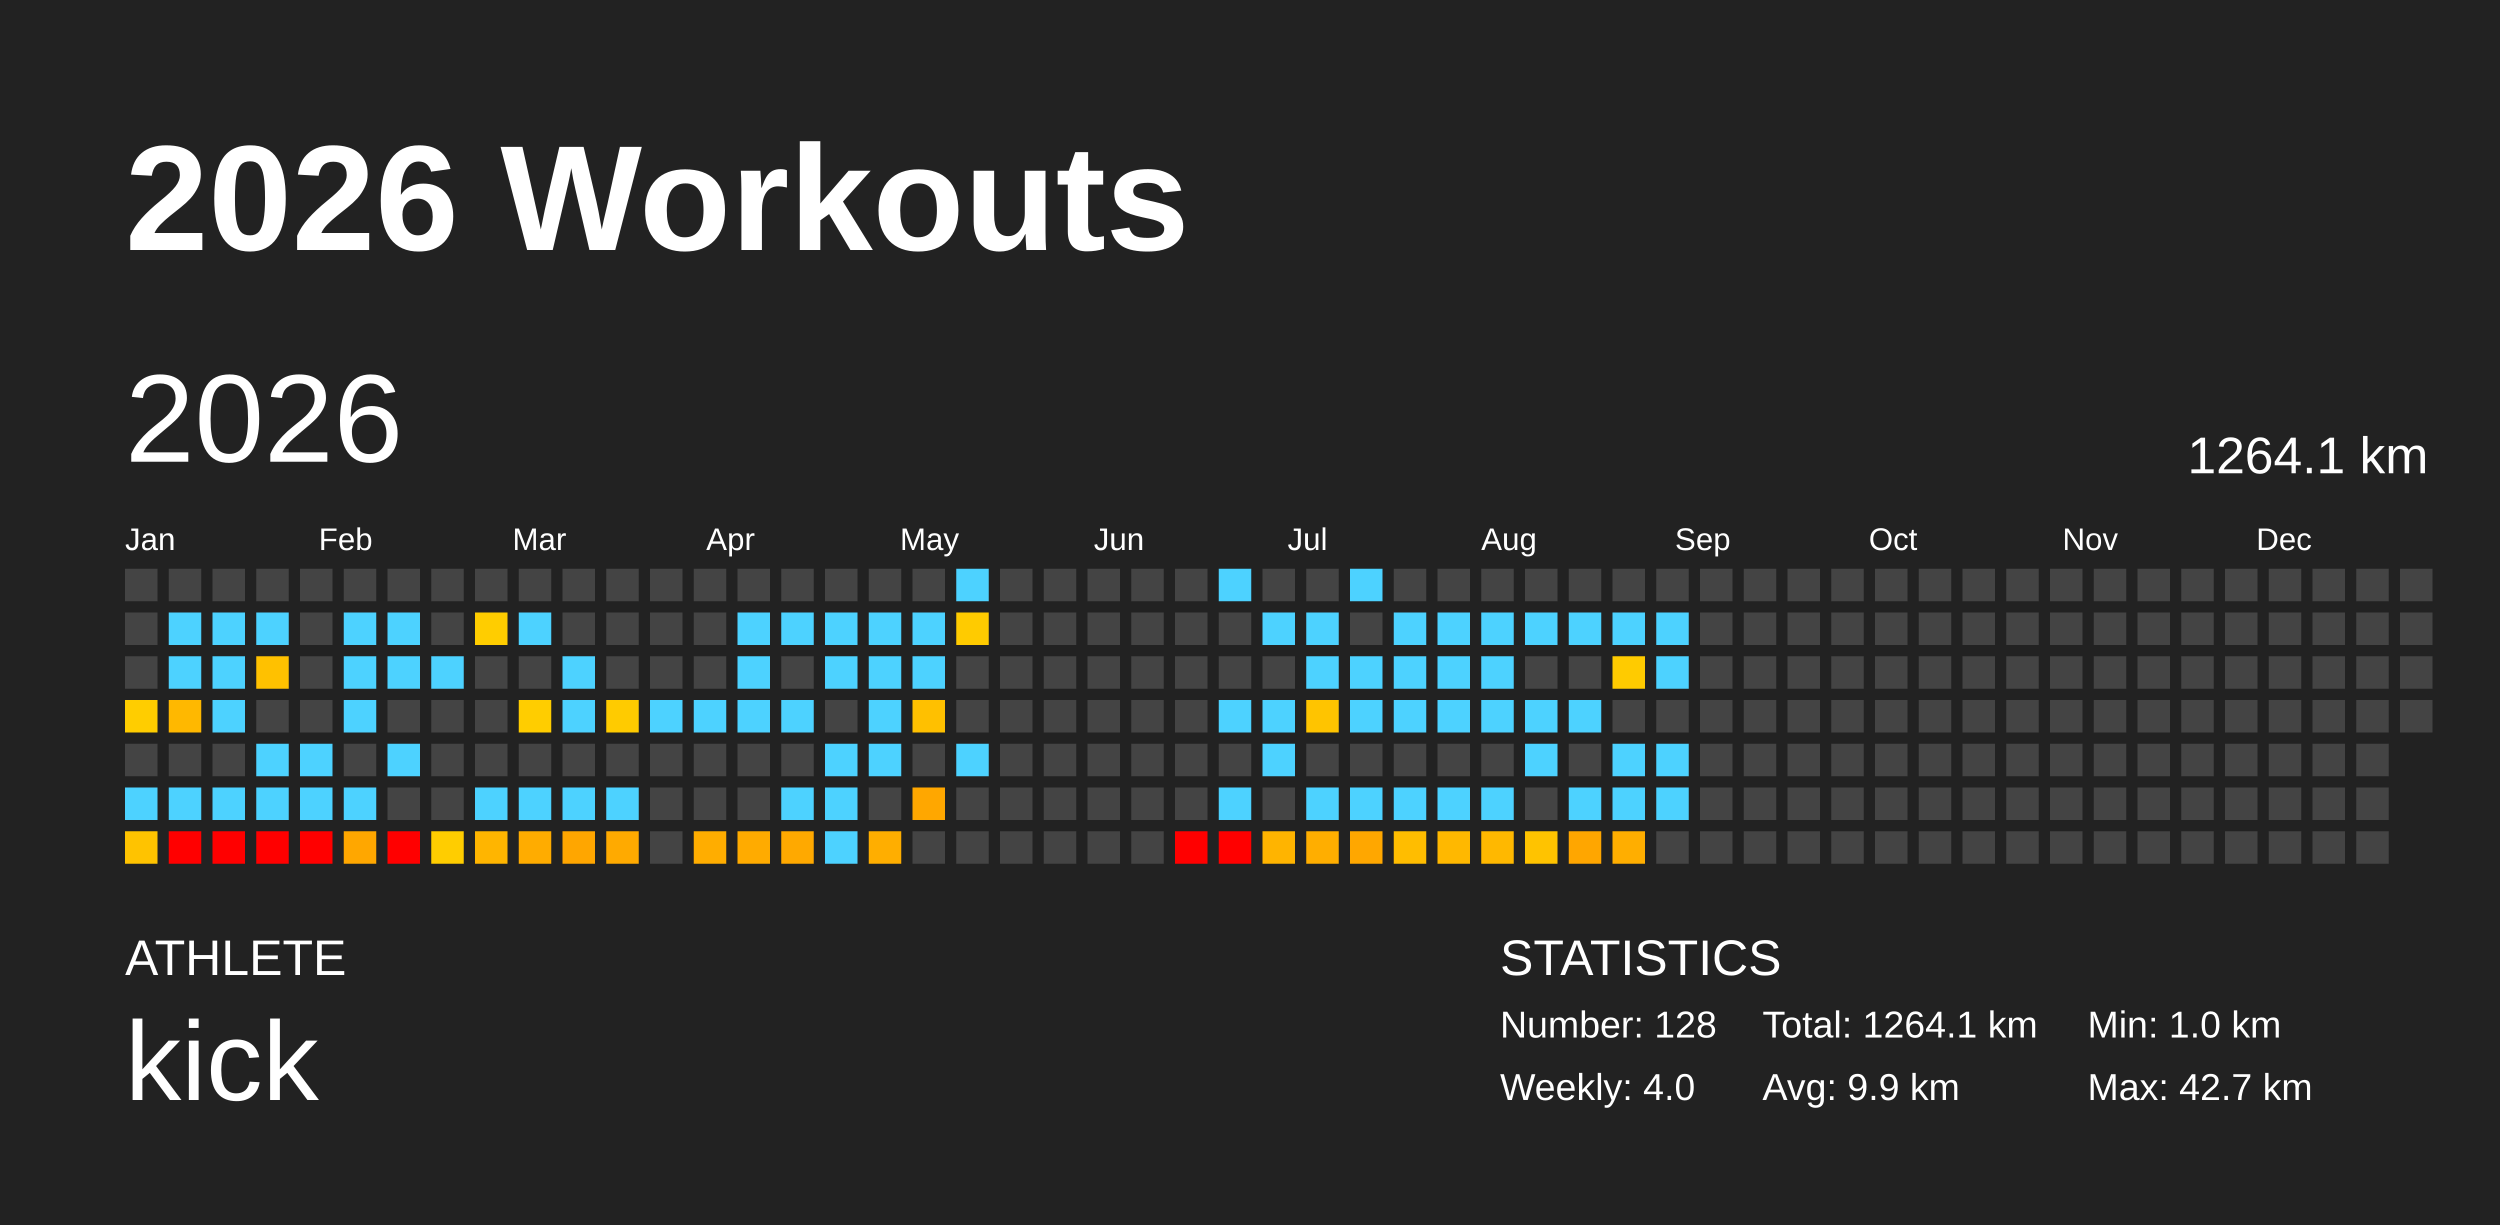
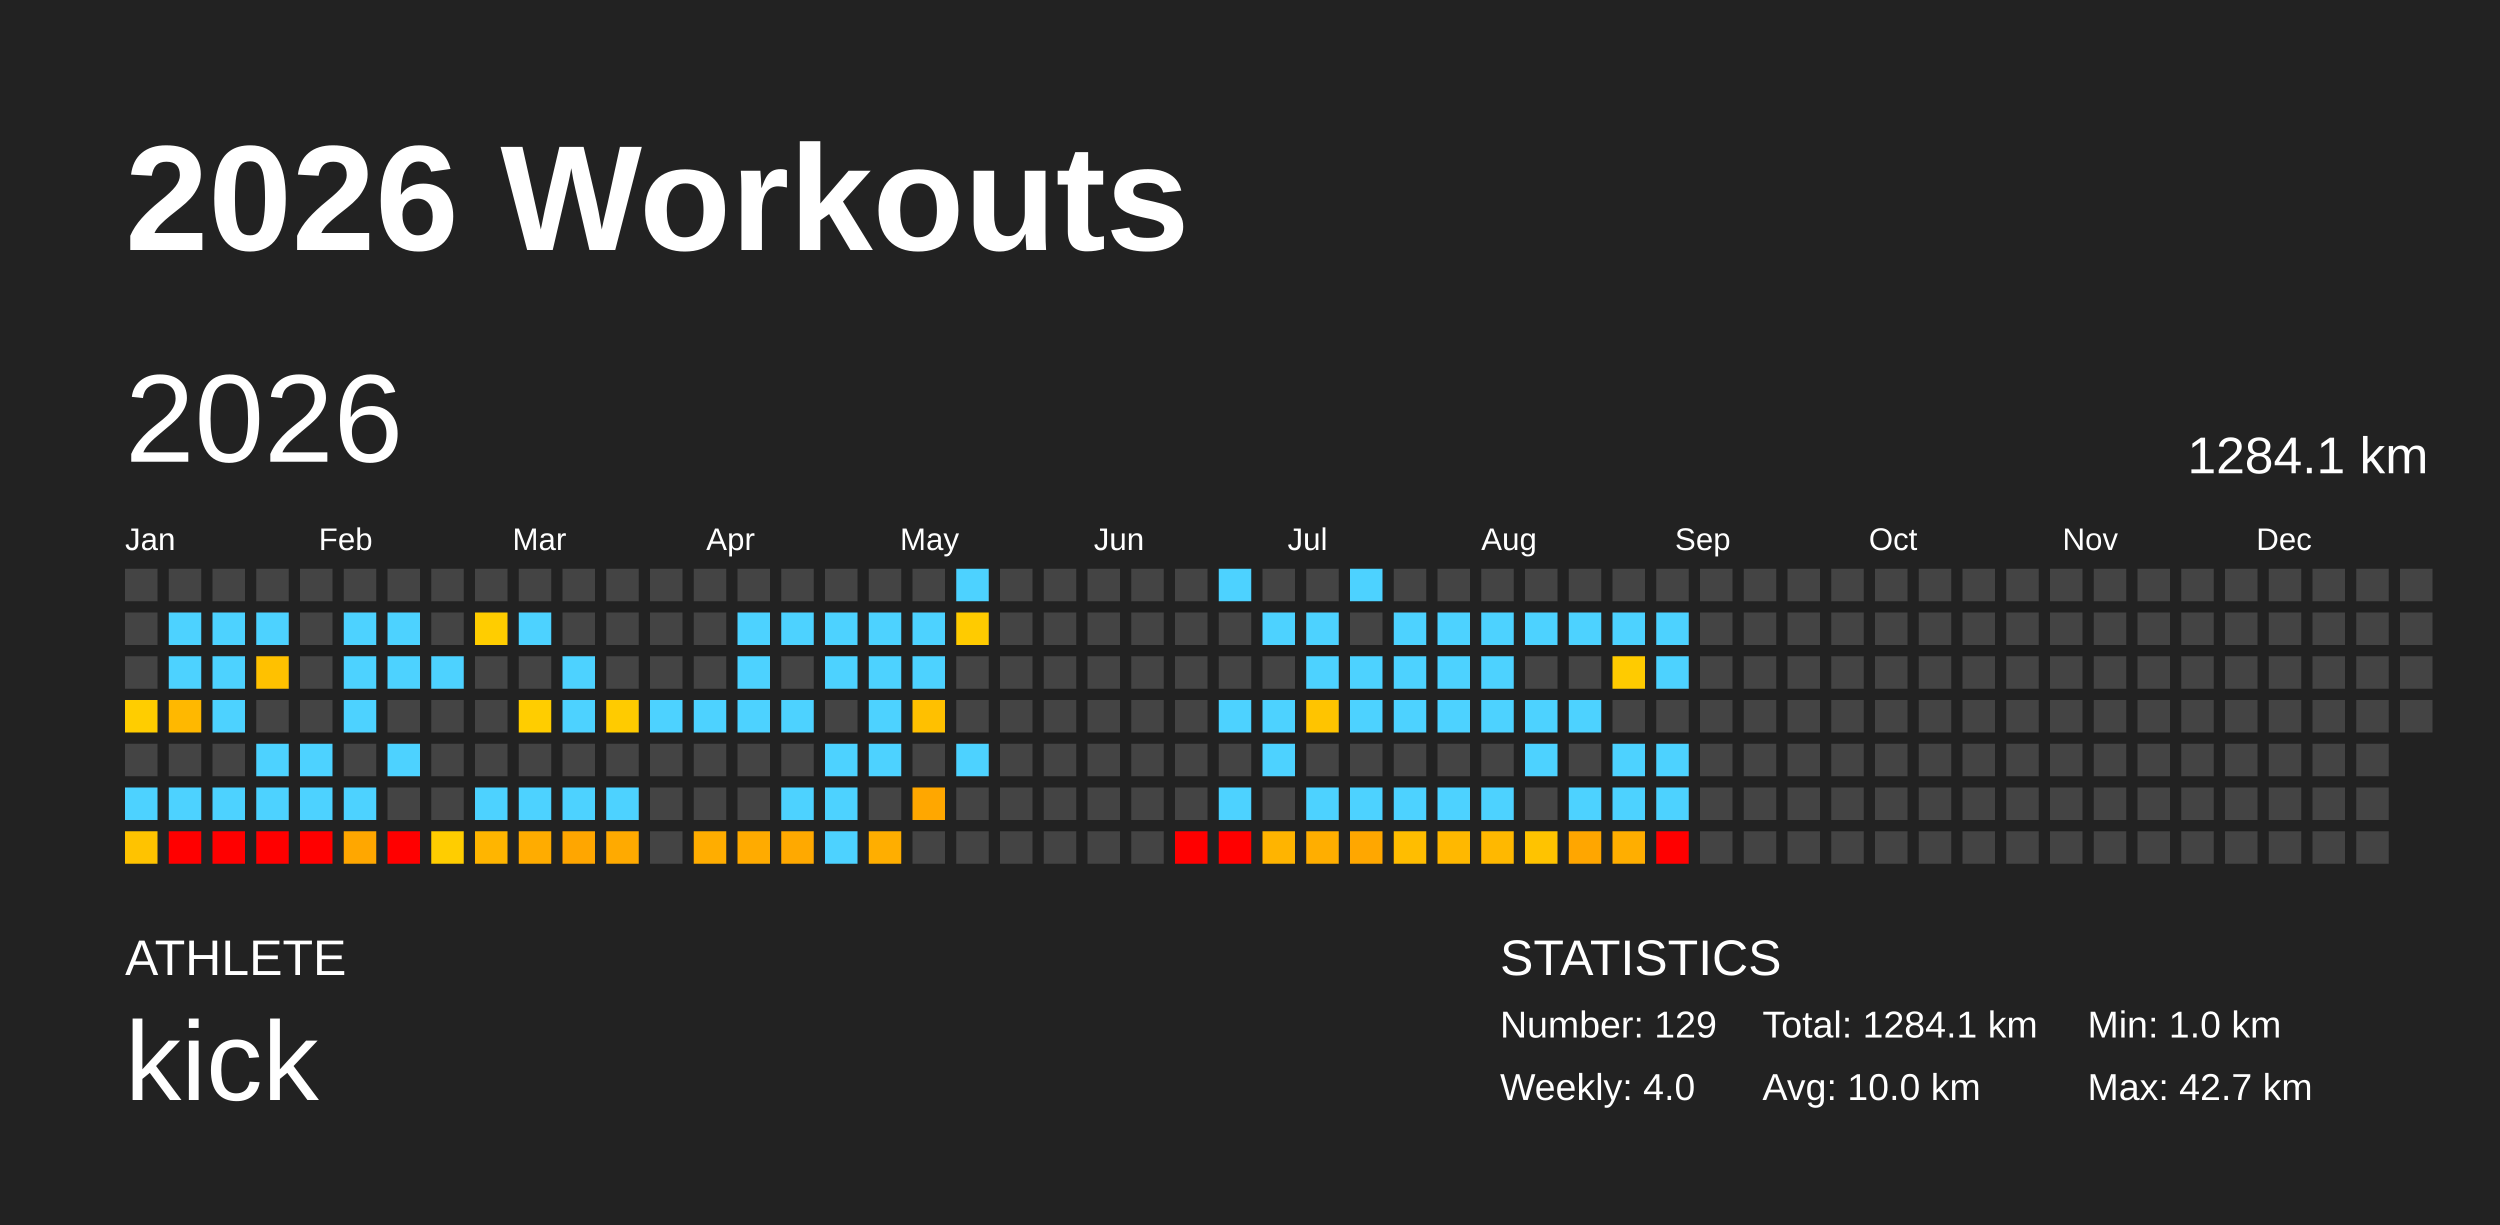
<svg xmlns="http://www.w3.org/2000/svg" baseProfile="full" height="98mm" version="1.1" viewBox="0,0,200,98" width="200mm">
  <defs />
  <rect fill="#222222" height="98" width="200" x="0" y="0" />
  <text fill="#FFFFFF" style="font-size:12px; font-family:Arial; font-weight:bold;" x="10" y="20">2026 Workouts</text>
  <text fill="#FFFFFF" style="font-size:4px; font-family:Arial" x="10" y="78">ATHLETE</text>
  <text fill="#FFFFFF" style="font-size:9px; font-family:Arial" x="10" y="88">kick</text>
  <text fill="#FFFFFF" style="font-size:4px; font-family:Arial" x="120" y="78">STATISTICS</text>
-   <text fill="#FFFFFF" style="font-size:3px; font-family:Arial" x="120" y="83">Number: 128</text>
+   <text fill="#FFFFFF" style="font-size:3px; font-family:Arial" x="120" y="83">Number: 129</text>
  <text fill="#FFFFFF" style="font-size:3px; font-family:Arial" x="120" y="88">Weekly: 4.0</text>
-   <text fill="#FFFFFF" style="font-size:3px; font-family:Arial" x="141" y="83">Total: 1264.1 km</text>
-   <text fill="#FFFFFF" style="font-size:3px; font-family:Arial" x="141" y="88">Avg: 9.9 km</text>
+   <text fill="#FFFFFF" style="font-size:3px; font-family:Arial" x="141" y="83">Total: 1284.1 km</text>
+   <text fill="#FFFFFF" style="font-size:3px; font-family:Arial" x="141" y="88">Avg: 10.0 km</text>
  <text fill="#FFFFFF" style="font-size:3px; font-family:Arial" x="167" y="83">Min: 1.0 km</text>
  <text fill="#FFFFFF" style="font-size:3px; font-family:Arial" x="167" y="88">Max: 42.7 km</text>
  <text dominant-baseline="hanging" fill="#FFFFFF" style="font-size:10.0px; font-family:Arial;" x="10" y="30">2026</text>
-   <text dominant-baseline="hanging" fill="#FFFFFF" style="font-size:4.125px; font-family:Arial;" x="175" y="35">1264.1 km</text>
+   <text dominant-baseline="hanging" fill="#FFFFFF" style="font-size:4.125px; font-family:Arial;" x="175" y="35">1284.1 km</text>
  <text fill="#FFFFFF" style="font-size:2.5px; font-family:Arial" x="10.0" y="44">Jan</text>
  <text fill="#FFFFFF" style="font-size:2.5px; font-family:Arial" x="25.5" y="44">Feb</text>
  <text fill="#FFFFFF" style="font-size:2.5px; font-family:Arial" x="41.0" y="44">Mar</text>
  <text fill="#FFFFFF" style="font-size:2.5px; font-family:Arial" x="56.5" y="44">Apr</text>
  <text fill="#FFFFFF" style="font-size:2.5px; font-family:Arial" x="72.0" y="44">May</text>
  <text fill="#FFFFFF" style="font-size:2.5px; font-family:Arial" x="87.5" y="44">Jun</text>
  <text fill="#FFFFFF" style="font-size:2.5px; font-family:Arial" x="103.0" y="44">Jul</text>
  <text fill="#FFFFFF" style="font-size:2.5px; font-family:Arial" x="118.5" y="44">Aug</text>
  <text fill="#FFFFFF" style="font-size:2.5px; font-family:Arial" x="134.0" y="44">Sep</text>
  <text fill="#FFFFFF" style="font-size:2.5px; font-family:Arial" x="149.5" y="44">Oct</text>
  <text fill="#FFFFFF" style="font-size:2.5px; font-family:Arial" x="165.0" y="44">Nov</text>
  <text fill="#FFFFFF" style="font-size:2.5px; font-family:Arial" x="180.5" y="44">Dec</text>
  <rect fill="#444444" height="2.6" width="2.6" x="10.0" y="45.5" />
  <rect fill="#444444" height="2.6" width="2.6" x="10.0" y="49.0" />
  <rect fill="#444444" height="2.6" width="2.6" x="10.0" y="52.5" />
  <rect fill="#ffcd00" height="2.6" width="2.6" x="10.0" y="56.0" />
  <rect fill="#444444" height="2.6" width="2.6" x="10.0" y="59.5" />
  <rect fill="#4dd2ff" height="2.6" width="2.6" x="10.0" y="63.0" />
  <rect fill="#ffc300" height="2.6" width="2.6" x="10.0" y="66.5" />
  <rect fill="#444444" height="2.6" width="2.6" x="13.5" y="45.5" />
  <rect fill="#4dd2ff" height="2.6" width="2.6" x="13.5" y="49.0" />
  <rect fill="#4dd2ff" height="2.6" width="2.6" x="13.5" y="52.5" />
  <rect fill="#ffb800" height="2.6" width="2.6" x="13.5" y="56.0" />
  <rect fill="#444444" height="2.6" width="2.6" x="13.5" y="59.5" />
  <rect fill="#4dd2ff" height="2.6" width="2.6" x="13.5" y="63.0" />
  <rect fill="red" height="2.6" width="2.6" x="13.5" y="66.5" />
  <rect fill="#444444" height="2.6" width="2.6" x="17.0" y="45.5" />
  <rect fill="#4dd2ff" height="2.6" width="2.6" x="17.0" y="49.0" />
  <rect fill="#4dd2ff" height="2.6" width="2.6" x="17.0" y="52.5" />
  <rect fill="#4dd2ff" height="2.6" width="2.6" x="17.0" y="56.0" />
  <rect fill="#444444" height="2.6" width="2.6" x="17.0" y="59.5" />
  <rect fill="#4dd2ff" height="2.6" width="2.6" x="17.0" y="63.0" />
  <rect fill="red" height="2.6" width="2.6" x="17.0" y="66.5" />
  <rect fill="#444444" height="2.6" width="2.6" x="20.5" y="45.5" />
  <rect fill="#4dd2ff" height="2.6" width="2.6" x="20.5" y="49.0" />
  <rect fill="#ffc100" height="2.6" width="2.6" x="20.5" y="52.5" />
  <rect fill="#444444" height="2.6" width="2.6" x="20.5" y="56.0" />
  <rect fill="#4dd2ff" height="2.6" width="2.6" x="20.5" y="59.5" />
  <rect fill="#4dd2ff" height="2.6" width="2.6" x="20.5" y="63.0" />
  <rect fill="red" height="2.6" width="2.6" x="20.5" y="66.5" />
  <rect fill="#444444" height="2.6" width="2.6" x="24.0" y="45.5" />
  <rect fill="#444444" height="2.6" width="2.6" x="24.0" y="49.0" />
  <rect fill="#444444" height="2.6" width="2.6" x="24.0" y="52.5" />
  <rect fill="#444444" height="2.6" width="2.6" x="24.0" y="56.0" />
  <rect fill="#4dd2ff" height="2.6" width="2.6" x="24.0" y="59.5" />
  <rect fill="#4dd2ff" height="2.6" width="2.6" x="24.0" y="63.0" />
  <rect fill="red" height="2.6" width="2.6" x="24.0" y="66.5" />
  <rect fill="#444444" height="2.6" width="2.6" x="27.5" y="45.5" />
  <rect fill="#4dd2ff" height="2.6" width="2.6" x="27.5" y="49.0" />
  <rect fill="#4dd2ff" height="2.6" width="2.6" x="27.5" y="52.5" />
  <rect fill="#4dd2ff" height="2.6" width="2.6" x="27.5" y="56.0" />
  <rect fill="#444444" height="2.6" width="2.6" x="27.5" y="59.5" />
  <rect fill="#4dd2ff" height="2.6" width="2.6" x="27.5" y="63.0" />
  <rect fill="#ffa700" height="2.6" width="2.6" x="27.5" y="66.5" />
  <rect fill="#444444" height="2.6" width="2.6" x="31.0" y="45.5" />
  <rect fill="#4dd2ff" height="2.6" width="2.6" x="31.0" y="49.0" />
  <rect fill="#4dd2ff" height="2.6" width="2.6" x="31.0" y="52.5" />
  <rect fill="#444444" height="2.6" width="2.6" x="31.0" y="56.0" />
  <rect fill="#4dd2ff" height="2.6" width="2.6" x="31.0" y="59.5" />
  <rect fill="#444444" height="2.6" width="2.6" x="31.0" y="63.0" />
  <rect fill="red" height="2.6" width="2.6" x="31.0" y="66.5" />
  <rect fill="#444444" height="2.6" width="2.6" x="34.5" y="45.5" />
  <rect fill="#444444" height="2.6" width="2.6" x="34.5" y="49.0" />
  <rect fill="#4dd2ff" height="2.6" width="2.6" x="34.5" y="52.5" />
  <rect fill="#444444" height="2.6" width="2.6" x="34.5" y="56.0" />
  <rect fill="#444444" height="2.6" width="2.6" x="34.5" y="59.5" />
  <rect fill="#444444" height="2.6" width="2.6" x="34.5" y="63.0" />
  <rect fill="#ffcd00" height="2.6" width="2.6" x="34.5" y="66.5" />
  <rect fill="#444444" height="2.6" width="2.6" x="38.0" y="45.5" />
  <rect fill="#ffcd00" height="2.6" width="2.6" x="38.0" y="49.0" />
  <rect fill="#444444" height="2.6" width="2.6" x="38.0" y="52.5" />
  <rect fill="#444444" height="2.6" width="2.6" x="38.0" y="56.0" />
  <rect fill="#444444" height="2.6" width="2.6" x="38.0" y="59.5" />
  <rect fill="#4dd2ff" height="2.6" width="2.6" x="38.0" y="63.0" />
  <rect fill="#ffb500" height="2.6" width="2.6" x="38.0" y="66.5" />
  <rect fill="#444444" height="2.6" width="2.6" x="41.5" y="45.5" />
  <rect fill="#4dd2ff" height="2.6" width="2.6" x="41.5" y="49.0" />
  <rect fill="#444444" height="2.6" width="2.6" x="41.5" y="52.5" />
  <rect fill="#ffcd00" height="2.6" width="2.6" x="41.5" y="56.0" />
  <rect fill="#444444" height="2.6" width="2.6" x="41.5" y="59.5" />
  <rect fill="#4dd2ff" height="2.6" width="2.6" x="41.5" y="63.0" />
  <rect fill="#ffac00" height="2.6" width="2.6" x="41.5" y="66.5" />
  <rect fill="#444444" height="2.6" width="2.6" x="45.0" y="45.5" />
  <rect fill="#444444" height="2.6" width="2.6" x="45.0" y="49.0" />
  <rect fill="#4dd2ff" height="2.6" width="2.6" x="45.0" y="52.5" />
  <rect fill="#4dd2ff" height="2.6" width="2.6" x="45.0" y="56.0" />
  <rect fill="#444444" height="2.6" width="2.6" x="45.0" y="59.5" />
  <rect fill="#4dd2ff" height="2.6" width="2.6" x="45.0" y="63.0" />
  <rect fill="#ffa600" height="2.6" width="2.6" x="45.0" y="66.5" />
  <rect fill="#444444" height="2.6" width="2.6" x="48.5" y="45.5" />
  <rect fill="#444444" height="2.6" width="2.6" x="48.5" y="49.0" />
  <rect fill="#444444" height="2.6" width="2.6" x="48.5" y="52.5" />
  <rect fill="#ffcb00" height="2.6" width="2.6" x="48.5" y="56.0" />
  <rect fill="#444444" height="2.6" width="2.6" x="48.5" y="59.5" />
  <rect fill="#4dd2ff" height="2.6" width="2.6" x="48.5" y="63.0" />
  <rect fill="#ffaa00" height="2.6" width="2.6" x="48.5" y="66.5" />
  <rect fill="#444444" height="2.6" width="2.6" x="52.0" y="45.5" />
  <rect fill="#444444" height="2.6" width="2.6" x="52.0" y="49.0" />
  <rect fill="#444444" height="2.6" width="2.6" x="52.0" y="52.5" />
  <rect fill="#4dd2ff" height="2.6" width="2.6" x="52.0" y="56.0" />
  <rect fill="#444444" height="2.6" width="2.6" x="52.0" y="59.5" />
  <rect fill="#444444" height="2.6" width="2.6" x="52.0" y="63.0" />
  <rect fill="#444444" height="2.6" width="2.6" x="52.0" y="66.5" />
  <rect fill="#444444" height="2.6" width="2.6" x="55.5" y="45.5" />
  <rect fill="#444444" height="2.6" width="2.6" x="55.5" y="49.0" />
  <rect fill="#444444" height="2.6" width="2.6" x="55.5" y="52.5" />
  <rect fill="#4dd2ff" height="2.6" width="2.6" x="55.5" y="56.0" />
  <rect fill="#444444" height="2.6" width="2.6" x="55.5" y="59.5" />
  <rect fill="#444444" height="2.6" width="2.6" x="55.5" y="63.0" />
  <rect fill="#ffad00" height="2.6" width="2.6" x="55.5" y="66.5" />
  <rect fill="#444444" height="2.6" width="2.6" x="59.0" y="45.5" />
  <rect fill="#4dd2ff" height="2.6" width="2.6" x="59.0" y="49.0" />
  <rect fill="#4dd2ff" height="2.6" width="2.6" x="59.0" y="52.5" />
  <rect fill="#4dd2ff" height="2.6" width="2.6" x="59.0" y="56.0" />
  <rect fill="#444444" height="2.6" width="2.6" x="59.0" y="59.5" />
  <rect fill="#444444" height="2.6" width="2.6" x="59.0" y="63.0" />
  <rect fill="#ffab00" height="2.6" width="2.6" x="59.0" y="66.5" />
  <rect fill="#444444" height="2.6" width="2.6" x="62.5" y="45.5" />
  <rect fill="#4dd2ff" height="2.6" width="2.6" x="62.5" y="49.0" />
  <rect fill="#444444" height="2.6" width="2.6" x="62.5" y="52.5" />
  <rect fill="#4dd2ff" height="2.6" width="2.6" x="62.5" y="56.0" />
  <rect fill="#444444" height="2.6" width="2.6" x="62.5" y="59.5" />
  <rect fill="#4dd2ff" height="2.6" width="2.6" x="62.5" y="63.0" />
  <rect fill="#ffa900" height="2.6" width="2.6" x="62.5" y="66.5" />
  <rect fill="#444444" height="2.6" width="2.6" x="66.0" y="45.5" />
  <rect fill="#4dd2ff" height="2.6" width="2.6" x="66.0" y="49.0" />
  <rect fill="#4dd2ff" height="2.6" width="2.6" x="66.0" y="52.5" />
  <rect fill="#444444" height="2.6" width="2.6" x="66.0" y="56.0" />
  <rect fill="#4dd2ff" height="2.6" width="2.6" x="66.0" y="59.5" />
  <rect fill="#4dd2ff" height="2.6" width="2.6" x="66.0" y="63.0" />
  <rect fill="#4dd2ff" height="2.6" width="2.6" x="66.0" y="66.5" />
  <rect fill="#444444" height="2.6" width="2.6" x="69.5" y="45.5" />
  <rect fill="#4dd2ff" height="2.6" width="2.6" x="69.5" y="49.0" />
  <rect fill="#4dd2ff" height="2.6" width="2.6" x="69.5" y="52.5" />
  <rect fill="#4dd2ff" height="2.6" width="2.6" x="69.5" y="56.0" />
  <rect fill="#4dd2ff" height="2.6" width="2.6" x="69.5" y="59.5" />
  <rect fill="#444444" height="2.6" width="2.6" x="69.5" y="63.0" />
  <rect fill="#ffae00" height="2.6" width="2.6" x="69.5" y="66.5" />
  <rect fill="#444444" height="2.6" width="2.6" x="73.0" y="45.5" />
  <rect fill="#4dd2ff" height="2.6" width="2.6" x="73.0" y="49.0" />
  <rect fill="#4dd2ff" height="2.6" width="2.6" x="73.0" y="52.5" />
  <rect fill="#ffc000" height="2.6" width="2.6" x="73.0" y="56.0" />
  <rect fill="#444444" height="2.6" width="2.6" x="73.0" y="59.5" />
  <rect fill="#ffa700" height="2.6" width="2.6" x="73.0" y="63.0" />
  <rect fill="#444444" height="2.6" width="2.6" x="73.0" y="66.5" />
  <rect fill="#4dd2ff" height="2.6" width="2.6" x="76.5" y="45.5" />
  <rect fill="#ffcb00" height="2.6" width="2.6" x="76.5" y="49.0" />
  <rect fill="#444444" height="2.6" width="2.6" x="76.5" y="52.5" />
  <rect fill="#444444" height="2.6" width="2.6" x="76.5" y="56.0" />
  <rect fill="#4dd2ff" height="2.6" width="2.6" x="76.5" y="59.5" />
  <rect fill="#444444" height="2.6" width="2.6" x="76.5" y="63.0" />
  <rect fill="#444444" height="2.6" width="2.6" x="76.5" y="66.5" />
  <rect fill="#444444" height="2.6" width="2.6" x="80.0" y="45.5" />
  <rect fill="#444444" height="2.6" width="2.6" x="80.0" y="49.0" />
  <rect fill="#444444" height="2.6" width="2.6" x="80.0" y="52.5" />
  <rect fill="#444444" height="2.6" width="2.6" x="80.0" y="56.0" />
  <rect fill="#444444" height="2.6" width="2.6" x="80.0" y="59.5" />
  <rect fill="#444444" height="2.6" width="2.6" x="80.0" y="63.0" />
  <rect fill="#444444" height="2.6" width="2.6" x="80.0" y="66.5" />
  <rect fill="#444444" height="2.6" width="2.6" x="83.5" y="45.5" />
  <rect fill="#444444" height="2.6" width="2.6" x="83.5" y="49.0" />
  <rect fill="#444444" height="2.6" width="2.6" x="83.5" y="52.5" />
  <rect fill="#444444" height="2.6" width="2.6" x="83.5" y="56.0" />
  <rect fill="#444444" height="2.6" width="2.6" x="83.5" y="59.5" />
  <rect fill="#444444" height="2.6" width="2.6" x="83.5" y="63.0" />
  <rect fill="#444444" height="2.6" width="2.6" x="83.5" y="66.5" />
  <rect fill="#444444" height="2.6" width="2.6" x="87.0" y="45.5" />
  <rect fill="#444444" height="2.6" width="2.6" x="87.0" y="49.0" />
  <rect fill="#444444" height="2.6" width="2.6" x="87.0" y="52.5" />
  <rect fill="#444444" height="2.6" width="2.6" x="87.0" y="56.0" />
  <rect fill="#444444" height="2.6" width="2.6" x="87.0" y="59.5" />
  <rect fill="#444444" height="2.6" width="2.6" x="87.0" y="63.0" />
  <rect fill="#444444" height="2.6" width="2.6" x="87.0" y="66.5" />
  <rect fill="#444444" height="2.6" width="2.6" x="90.5" y="45.5" />
  <rect fill="#444444" height="2.6" width="2.6" x="90.5" y="49.0" />
  <rect fill="#444444" height="2.6" width="2.6" x="90.5" y="52.5" />
  <rect fill="#444444" height="2.6" width="2.6" x="90.5" y="56.0" />
  <rect fill="#444444" height="2.6" width="2.6" x="90.5" y="59.5" />
  <rect fill="#444444" height="2.6" width="2.6" x="90.5" y="63.0" />
  <rect fill="#444444" height="2.6" width="2.6" x="90.5" y="66.5" />
  <rect fill="#444444" height="2.6" width="2.6" x="94.0" y="45.5" />
  <rect fill="#444444" height="2.6" width="2.6" x="94.0" y="49.0" />
  <rect fill="#444444" height="2.6" width="2.6" x="94.0" y="52.5" />
  <rect fill="#444444" height="2.6" width="2.6" x="94.0" y="56.0" />
  <rect fill="#444444" height="2.6" width="2.6" x="94.0" y="59.5" />
  <rect fill="#444444" height="2.6" width="2.6" x="94.0" y="63.0" />
  <rect fill="red" height="2.6" width="2.6" x="94.0" y="66.5" />
  <rect fill="#4dd2ff" height="2.6" width="2.6" x="97.5" y="45.5" />
  <rect fill="#444444" height="2.6" width="2.6" x="97.5" y="49.0" />
  <rect fill="#444444" height="2.6" width="2.6" x="97.5" y="52.5" />
  <rect fill="#4dd2ff" height="2.6" width="2.6" x="97.5" y="56.0" />
  <rect fill="#444444" height="2.6" width="2.6" x="97.5" y="59.5" />
  <rect fill="#4dd2ff" height="2.6" width="2.6" x="97.5" y="63.0" />
  <rect fill="red" height="2.6" width="2.6" x="97.5" y="66.5" />
  <rect fill="#444444" height="2.6" width="2.6" x="101.0" y="45.5" />
  <rect fill="#4dd2ff" height="2.6" width="2.6" x="101.0" y="49.0" />
  <rect fill="#444444" height="2.6" width="2.6" x="101.0" y="52.5" />
  <rect fill="#4dd2ff" height="2.6" width="2.6" x="101.0" y="56.0" />
  <rect fill="#4dd2ff" height="2.6" width="2.6" x="101.0" y="59.5" />
  <rect fill="#444444" height="2.6" width="2.6" x="101.0" y="63.0" />
  <rect fill="#ffb400" height="2.6" width="2.6" x="101.0" y="66.5" />
  <rect fill="#444444" height="2.6" width="2.6" x="104.5" y="45.5" />
  <rect fill="#4dd2ff" height="2.6" width="2.6" x="104.5" y="49.0" />
  <rect fill="#4dd2ff" height="2.6" width="2.6" x="104.5" y="52.5" />
  <rect fill="#ffc400" height="2.6" width="2.6" x="104.5" y="56.0" />
  <rect fill="#444444" height="2.6" width="2.6" x="104.5" y="59.5" />
  <rect fill="#4dd2ff" height="2.6" width="2.6" x="104.5" y="63.0" />
  <rect fill="#ffae00" height="2.6" width="2.6" x="104.5" y="66.5" />
  <rect fill="#4dd2ff" height="2.6" width="2.6" x="108.0" y="45.5" />
  <rect fill="#444444" height="2.6" width="2.6" x="108.0" y="49.0" />
  <rect fill="#4dd2ff" height="2.6" width="2.6" x="108.0" y="52.5" />
  <rect fill="#4dd2ff" height="2.6" width="2.6" x="108.0" y="56.0" />
  <rect fill="#444444" height="2.6" width="2.6" x="108.0" y="59.5" />
  <rect fill="#4dd2ff" height="2.6" width="2.6" x="108.0" y="63.0" />
  <rect fill="#ffa700" height="2.6" width="2.6" x="108.0" y="66.5" />
  <rect fill="#444444" height="2.6" width="2.6" x="111.5" y="45.5" />
  <rect fill="#4dd2ff" height="2.6" width="2.6" x="111.5" y="49.0" />
  <rect fill="#4dd2ff" height="2.6" width="2.6" x="111.5" y="52.5" />
  <rect fill="#4dd2ff" height="2.6" width="2.6" x="111.5" y="56.0" />
  <rect fill="#444444" height="2.6" width="2.6" x="111.5" y="59.5" />
  <rect fill="#4dd2ff" height="2.6" width="2.6" x="111.5" y="63.0" />
  <rect fill="#ffbd00" height="2.6" width="2.6" x="111.5" y="66.5" />
  <rect fill="#444444" height="2.6" width="2.6" x="115.0" y="45.5" />
  <rect fill="#4dd2ff" height="2.6" width="2.6" x="115.0" y="49.0" />
  <rect fill="#4dd2ff" height="2.6" width="2.6" x="115.0" y="52.5" />
  <rect fill="#4dd2ff" height="2.6" width="2.6" x="115.0" y="56.0" />
  <rect fill="#444444" height="2.6" width="2.6" x="115.0" y="59.5" />
  <rect fill="#4dd2ff" height="2.6" width="2.6" x="115.0" y="63.0" />
  <rect fill="#ffb800" height="2.6" width="2.6" x="115.0" y="66.5" />
  <rect fill="#444444" height="2.6" width="2.6" x="118.5" y="45.5" />
  <rect fill="#4dd2ff" height="2.6" width="2.6" x="118.5" y="49.0" />
  <rect fill="#4dd2ff" height="2.6" width="2.6" x="118.5" y="52.5" />
  <rect fill="#4dd2ff" height="2.6" width="2.6" x="118.5" y="56.0" />
  <rect fill="#444444" height="2.6" width="2.6" x="118.5" y="59.5" />
  <rect fill="#4dd2ff" height="2.6" width="2.6" x="118.5" y="63.0" />
  <rect fill="#ffb800" height="2.6" width="2.6" x="118.5" y="66.5" />
  <rect fill="#444444" height="2.6" width="2.6" x="122.0" y="45.5" />
  <rect fill="#4dd2ff" height="2.6" width="2.6" x="122.0" y="49.0" />
  <rect fill="#444444" height="2.6" width="2.6" x="122.0" y="52.5" />
  <rect fill="#4dd2ff" height="2.6" width="2.6" x="122.0" y="56.0" />
  <rect fill="#4dd2ff" height="2.6" width="2.6" x="122.0" y="59.5" />
  <rect fill="#444444" height="2.6" width="2.6" x="122.0" y="63.0" />
  <rect fill="#ffc300" height="2.6" width="2.6" x="122.0" y="66.5" />
  <rect fill="#444444" height="2.6" width="2.6" x="125.5" y="45.5" />
  <rect fill="#4dd2ff" height="2.6" width="2.6" x="125.5" y="49.0" />
  <rect fill="#444444" height="2.6" width="2.6" x="125.5" y="52.5" />
  <rect fill="#4dd2ff" height="2.6" width="2.6" x="125.5" y="56.0" />
  <rect fill="#444444" height="2.6" width="2.6" x="125.5" y="59.5" />
  <rect fill="#4dd2ff" height="2.6" width="2.6" x="125.5" y="63.0" />
  <rect fill="#ffa600" height="2.6" width="2.6" x="125.5" y="66.5" />
  <rect fill="#444444" height="2.6" width="2.6" x="129.0" y="45.5" />
  <rect fill="#4dd2ff" height="2.6" width="2.6" x="129.0" y="49.0" />
  <rect fill="#ffcb00" height="2.6" width="2.6" x="129.0" y="52.5" />
  <rect fill="#444444" height="2.6" width="2.6" x="129.0" y="56.0" />
  <rect fill="#4dd2ff" height="2.6" width="2.6" x="129.0" y="59.5" />
  <rect fill="#4dd2ff" height="2.6" width="2.6" x="129.0" y="63.0" />
  <rect fill="#ffae00" height="2.6" width="2.6" x="129.0" y="66.5" />
  <rect fill="#444444" height="2.6" width="2.6" x="132.5" y="45.5" />
  <rect fill="#4dd2ff" height="2.6" width="2.6" x="132.5" y="49.0" />
  <rect fill="#4dd2ff" height="2.6" width="2.6" x="132.5" y="52.5" />
  <rect fill="#444444" height="2.6" width="2.6" x="132.5" y="56.0" />
  <rect fill="#4dd2ff" height="2.6" width="2.6" x="132.5" y="59.5" />
  <rect fill="#4dd2ff" height="2.6" width="2.6" x="132.5" y="63.0" />
-   <rect fill="#444444" height="2.6" width="2.6" x="132.5" y="66.5" />
+   <rect fill="red" height="2.6" width="2.6" x="132.5" y="66.5" />
  <rect fill="#444444" height="2.6" width="2.6" x="136.0" y="45.5" />
  <rect fill="#444444" height="2.6" width="2.6" x="136.0" y="49.0" />
  <rect fill="#444444" height="2.6" width="2.6" x="136.0" y="52.5" />
  <rect fill="#444444" height="2.6" width="2.6" x="136.0" y="56.0" />
  <rect fill="#444444" height="2.6" width="2.6" x="136.0" y="59.5" />
  <rect fill="#444444" height="2.6" width="2.6" x="136.0" y="63.0" />
  <rect fill="#444444" height="2.6" width="2.6" x="136.0" y="66.5" />
  <rect fill="#444444" height="2.6" width="2.6" x="139.5" y="45.5" />
  <rect fill="#444444" height="2.6" width="2.6" x="139.5" y="49.0" />
  <rect fill="#444444" height="2.6" width="2.6" x="139.5" y="52.5" />
  <rect fill="#444444" height="2.6" width="2.6" x="139.5" y="56.0" />
  <rect fill="#444444" height="2.6" width="2.6" x="139.5" y="59.5" />
  <rect fill="#444444" height="2.6" width="2.6" x="139.5" y="63.0" />
  <rect fill="#444444" height="2.6" width="2.6" x="139.5" y="66.5" />
  <rect fill="#444444" height="2.6" width="2.6" x="143.0" y="45.5" />
  <rect fill="#444444" height="2.6" width="2.6" x="143.0" y="49.0" />
  <rect fill="#444444" height="2.6" width="2.6" x="143.0" y="52.5" />
  <rect fill="#444444" height="2.6" width="2.6" x="143.0" y="56.0" />
  <rect fill="#444444" height="2.6" width="2.6" x="143.0" y="59.5" />
  <rect fill="#444444" height="2.6" width="2.6" x="143.0" y="63.0" />
  <rect fill="#444444" height="2.6" width="2.6" x="143.0" y="66.5" />
  <rect fill="#444444" height="2.6" width="2.6" x="146.5" y="45.5" />
  <rect fill="#444444" height="2.6" width="2.6" x="146.5" y="49.0" />
  <rect fill="#444444" height="2.6" width="2.6" x="146.5" y="52.5" />
  <rect fill="#444444" height="2.6" width="2.6" x="146.5" y="56.0" />
  <rect fill="#444444" height="2.6" width="2.6" x="146.5" y="59.5" />
  <rect fill="#444444" height="2.6" width="2.6" x="146.5" y="63.0" />
  <rect fill="#444444" height="2.6" width="2.6" x="146.5" y="66.5" />
  <rect fill="#444444" height="2.6" width="2.6" x="150.0" y="45.5" />
  <rect fill="#444444" height="2.6" width="2.6" x="150.0" y="49.0" />
  <rect fill="#444444" height="2.6" width="2.6" x="150.0" y="52.5" />
  <rect fill="#444444" height="2.6" width="2.6" x="150.0" y="56.0" />
  <rect fill="#444444" height="2.6" width="2.6" x="150.0" y="59.5" />
  <rect fill="#444444" height="2.6" width="2.6" x="150.0" y="63.0" />
  <rect fill="#444444" height="2.6" width="2.6" x="150.0" y="66.5" />
  <rect fill="#444444" height="2.6" width="2.6" x="153.5" y="45.5" />
  <rect fill="#444444" height="2.6" width="2.6" x="153.5" y="49.0" />
  <rect fill="#444444" height="2.6" width="2.6" x="153.5" y="52.5" />
  <rect fill="#444444" height="2.6" width="2.6" x="153.5" y="56.0" />
  <rect fill="#444444" height="2.6" width="2.6" x="153.5" y="59.5" />
  <rect fill="#444444" height="2.6" width="2.6" x="153.5" y="63.0" />
  <rect fill="#444444" height="2.6" width="2.6" x="153.5" y="66.5" />
  <rect fill="#444444" height="2.6" width="2.6" x="157.0" y="45.5" />
  <rect fill="#444444" height="2.6" width="2.6" x="157.0" y="49.0" />
  <rect fill="#444444" height="2.6" width="2.6" x="157.0" y="52.5" />
  <rect fill="#444444" height="2.6" width="2.6" x="157.0" y="56.0" />
  <rect fill="#444444" height="2.6" width="2.6" x="157.0" y="59.5" />
  <rect fill="#444444" height="2.6" width="2.6" x="157.0" y="63.0" />
  <rect fill="#444444" height="2.6" width="2.6" x="157.0" y="66.5" />
  <rect fill="#444444" height="2.6" width="2.6" x="160.5" y="45.5" />
  <rect fill="#444444" height="2.6" width="2.6" x="160.5" y="49.0" />
  <rect fill="#444444" height="2.6" width="2.6" x="160.5" y="52.5" />
  <rect fill="#444444" height="2.6" width="2.6" x="160.5" y="56.0" />
  <rect fill="#444444" height="2.6" width="2.6" x="160.5" y="59.5" />
  <rect fill="#444444" height="2.6" width="2.6" x="160.5" y="63.0" />
  <rect fill="#444444" height="2.6" width="2.6" x="160.5" y="66.5" />
  <rect fill="#444444" height="2.6" width="2.6" x="164.0" y="45.5" />
  <rect fill="#444444" height="2.6" width="2.6" x="164.0" y="49.0" />
  <rect fill="#444444" height="2.6" width="2.6" x="164.0" y="52.5" />
  <rect fill="#444444" height="2.6" width="2.6" x="164.0" y="56.0" />
  <rect fill="#444444" height="2.6" width="2.6" x="164.0" y="59.5" />
  <rect fill="#444444" height="2.6" width="2.6" x="164.0" y="63.0" />
  <rect fill="#444444" height="2.6" width="2.6" x="164.0" y="66.5" />
  <rect fill="#444444" height="2.6" width="2.6" x="167.5" y="45.5" />
  <rect fill="#444444" height="2.6" width="2.6" x="167.5" y="49.0" />
  <rect fill="#444444" height="2.6" width="2.6" x="167.5" y="52.5" />
  <rect fill="#444444" height="2.6" width="2.6" x="167.5" y="56.0" />
  <rect fill="#444444" height="2.6" width="2.6" x="167.5" y="59.5" />
  <rect fill="#444444" height="2.6" width="2.6" x="167.5" y="63.0" />
  <rect fill="#444444" height="2.6" width="2.6" x="167.5" y="66.5" />
  <rect fill="#444444" height="2.6" width="2.6" x="171.0" y="45.5" />
  <rect fill="#444444" height="2.6" width="2.6" x="171.0" y="49.0" />
  <rect fill="#444444" height="2.6" width="2.6" x="171.0" y="52.5" />
  <rect fill="#444444" height="2.6" width="2.6" x="171.0" y="56.0" />
  <rect fill="#444444" height="2.6" width="2.6" x="171.0" y="59.5" />
  <rect fill="#444444" height="2.6" width="2.6" x="171.0" y="63.0" />
  <rect fill="#444444" height="2.6" width="2.6" x="171.0" y="66.5" />
  <rect fill="#444444" height="2.6" width="2.6" x="174.5" y="45.5" />
  <rect fill="#444444" height="2.6" width="2.6" x="174.5" y="49.0" />
  <rect fill="#444444" height="2.6" width="2.6" x="174.5" y="52.5" />
  <rect fill="#444444" height="2.6" width="2.6" x="174.5" y="56.0" />
  <rect fill="#444444" height="2.6" width="2.6" x="174.5" y="59.5" />
  <rect fill="#444444" height="2.6" width="2.6" x="174.5" y="63.0" />
  <rect fill="#444444" height="2.6" width="2.6" x="174.5" y="66.5" />
  <rect fill="#444444" height="2.6" width="2.6" x="178.0" y="45.5" />
  <rect fill="#444444" height="2.6" width="2.6" x="178.0" y="49.0" />
  <rect fill="#444444" height="2.6" width="2.6" x="178.0" y="52.5" />
  <rect fill="#444444" height="2.6" width="2.6" x="178.0" y="56.0" />
  <rect fill="#444444" height="2.6" width="2.6" x="178.0" y="59.5" />
  <rect fill="#444444" height="2.6" width="2.6" x="178.0" y="63.0" />
  <rect fill="#444444" height="2.6" width="2.6" x="178.0" y="66.5" />
  <rect fill="#444444" height="2.6" width="2.6" x="181.5" y="45.5" />
  <rect fill="#444444" height="2.6" width="2.6" x="181.5" y="49.0" />
  <rect fill="#444444" height="2.6" width="2.6" x="181.5" y="52.5" />
  <rect fill="#444444" height="2.6" width="2.6" x="181.5" y="56.0" />
  <rect fill="#444444" height="2.6" width="2.6" x="181.5" y="59.5" />
  <rect fill="#444444" height="2.6" width="2.6" x="181.5" y="63.0" />
  <rect fill="#444444" height="2.6" width="2.6" x="181.5" y="66.5" />
  <rect fill="#444444" height="2.6" width="2.6" x="185.0" y="45.5" />
  <rect fill="#444444" height="2.6" width="2.6" x="185.0" y="49.0" />
  <rect fill="#444444" height="2.6" width="2.6" x="185.0" y="52.5" />
  <rect fill="#444444" height="2.6" width="2.6" x="185.0" y="56.0" />
  <rect fill="#444444" height="2.6" width="2.6" x="185.0" y="59.5" />
  <rect fill="#444444" height="2.6" width="2.6" x="185.0" y="63.0" />
  <rect fill="#444444" height="2.6" width="2.6" x="185.0" y="66.5" />
  <rect fill="#444444" height="2.6" width="2.6" x="188.5" y="45.5" />
  <rect fill="#444444" height="2.6" width="2.6" x="188.5" y="49.0" />
  <rect fill="#444444" height="2.6" width="2.6" x="188.5" y="52.5" />
  <rect fill="#444444" height="2.6" width="2.6" x="188.5" y="56.0" />
  <rect fill="#444444" height="2.6" width="2.6" x="188.5" y="59.5" />
  <rect fill="#444444" height="2.6" width="2.6" x="188.5" y="63.0" />
  <rect fill="#444444" height="2.6" width="2.6" x="188.5" y="66.5" />
  <rect fill="#444444" height="2.6" width="2.6" x="192.0" y="45.5" />
  <rect fill="#444444" height="2.6" width="2.6" x="192.0" y="49.0" />
  <rect fill="#444444" height="2.6" width="2.6" x="192.0" y="52.5" />
  <rect fill="#444444" height="2.6" width="2.6" x="192.0" y="56.0" />
</svg>
